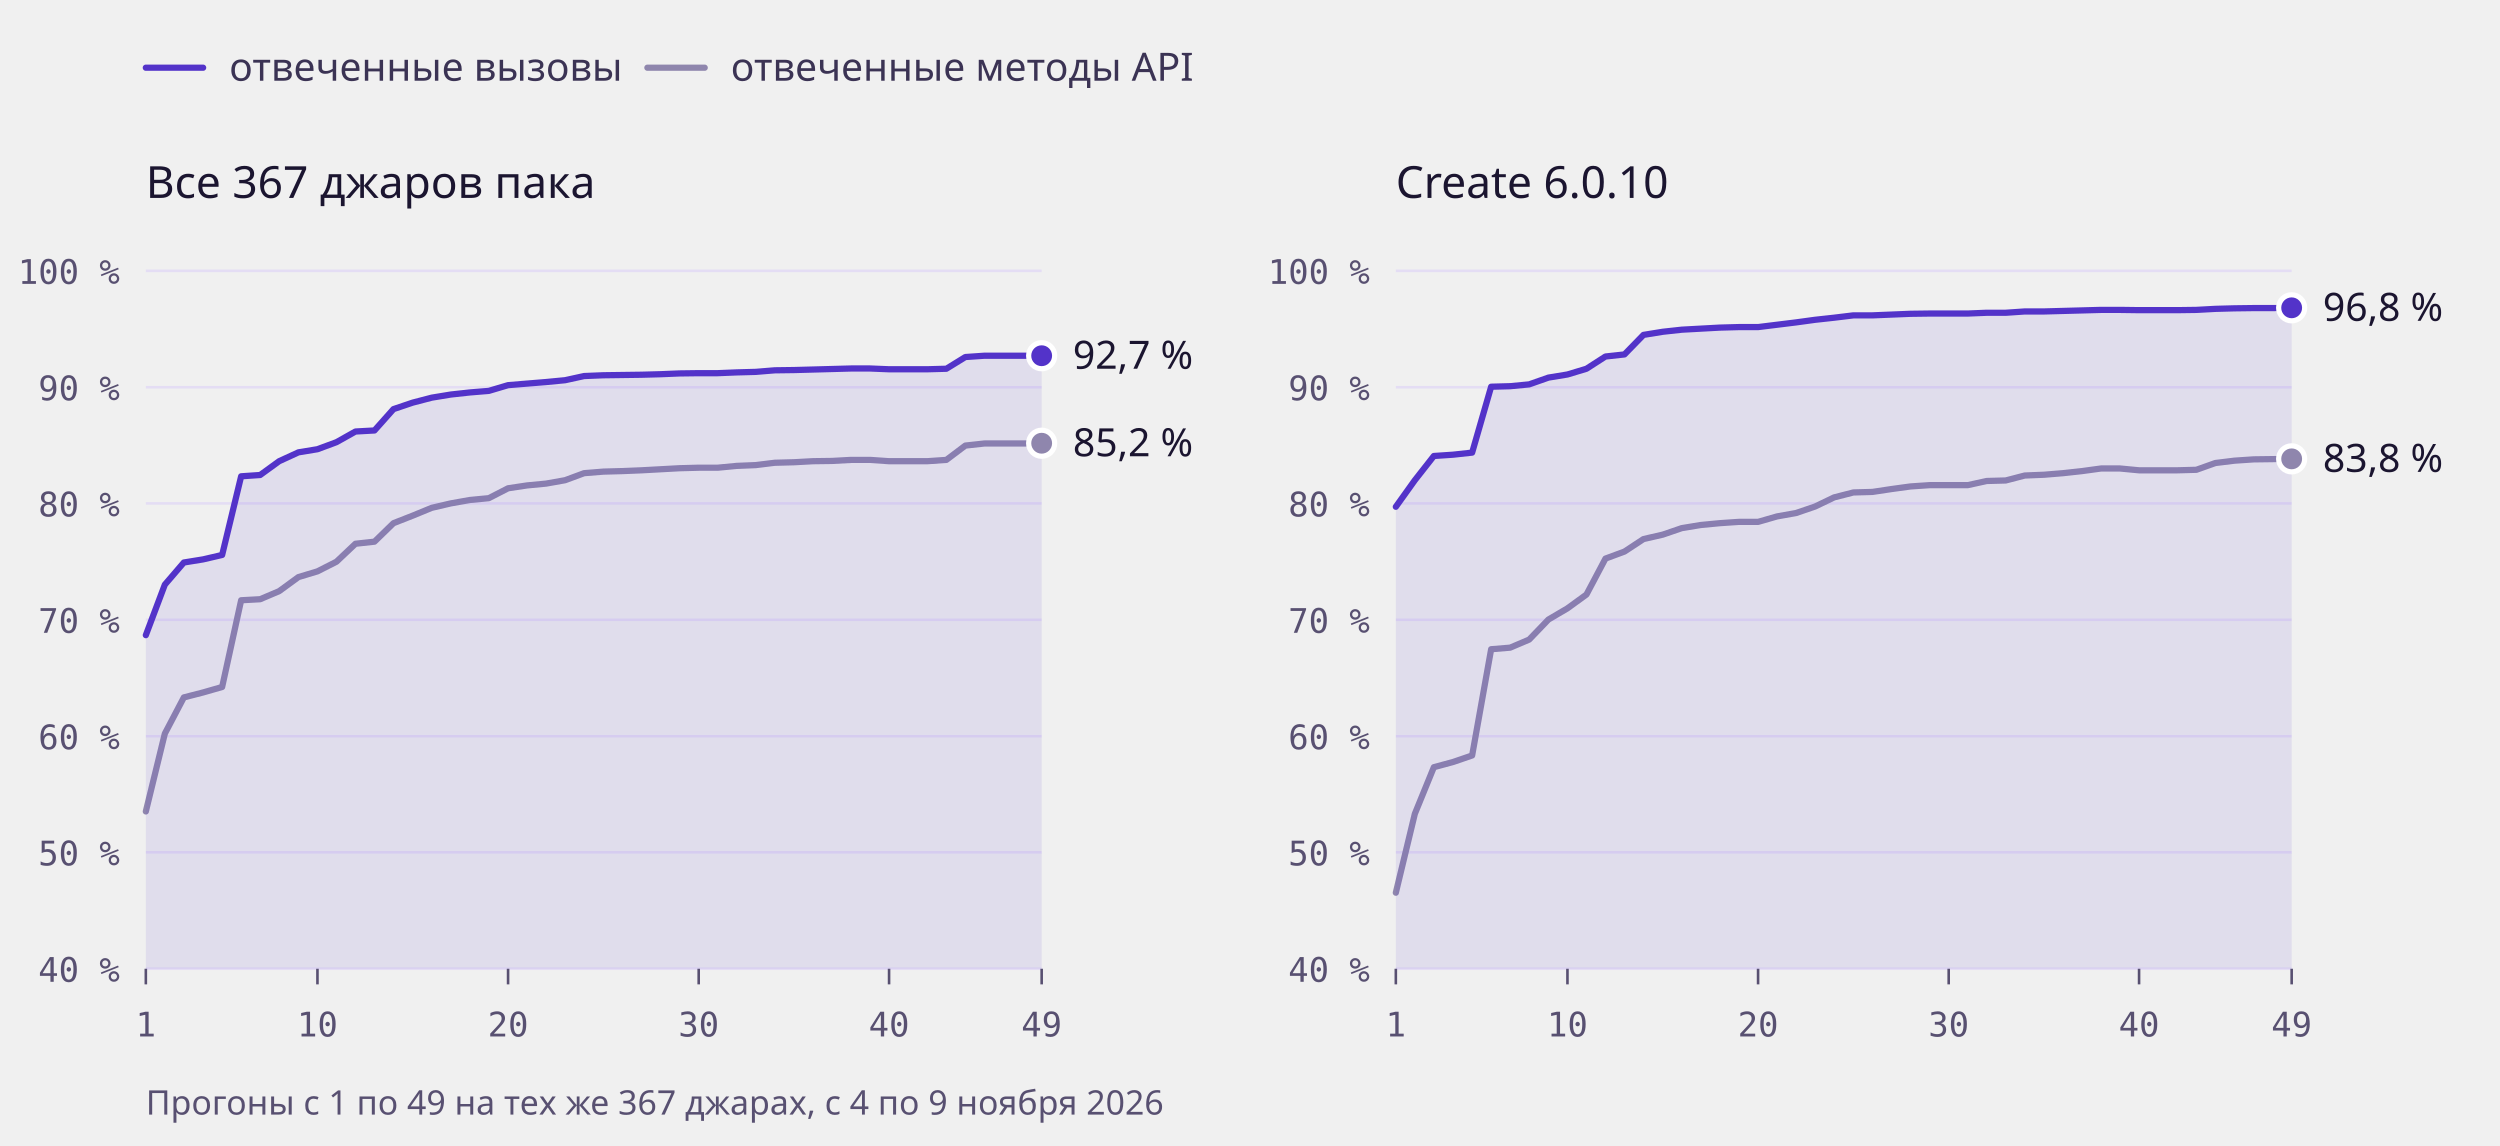
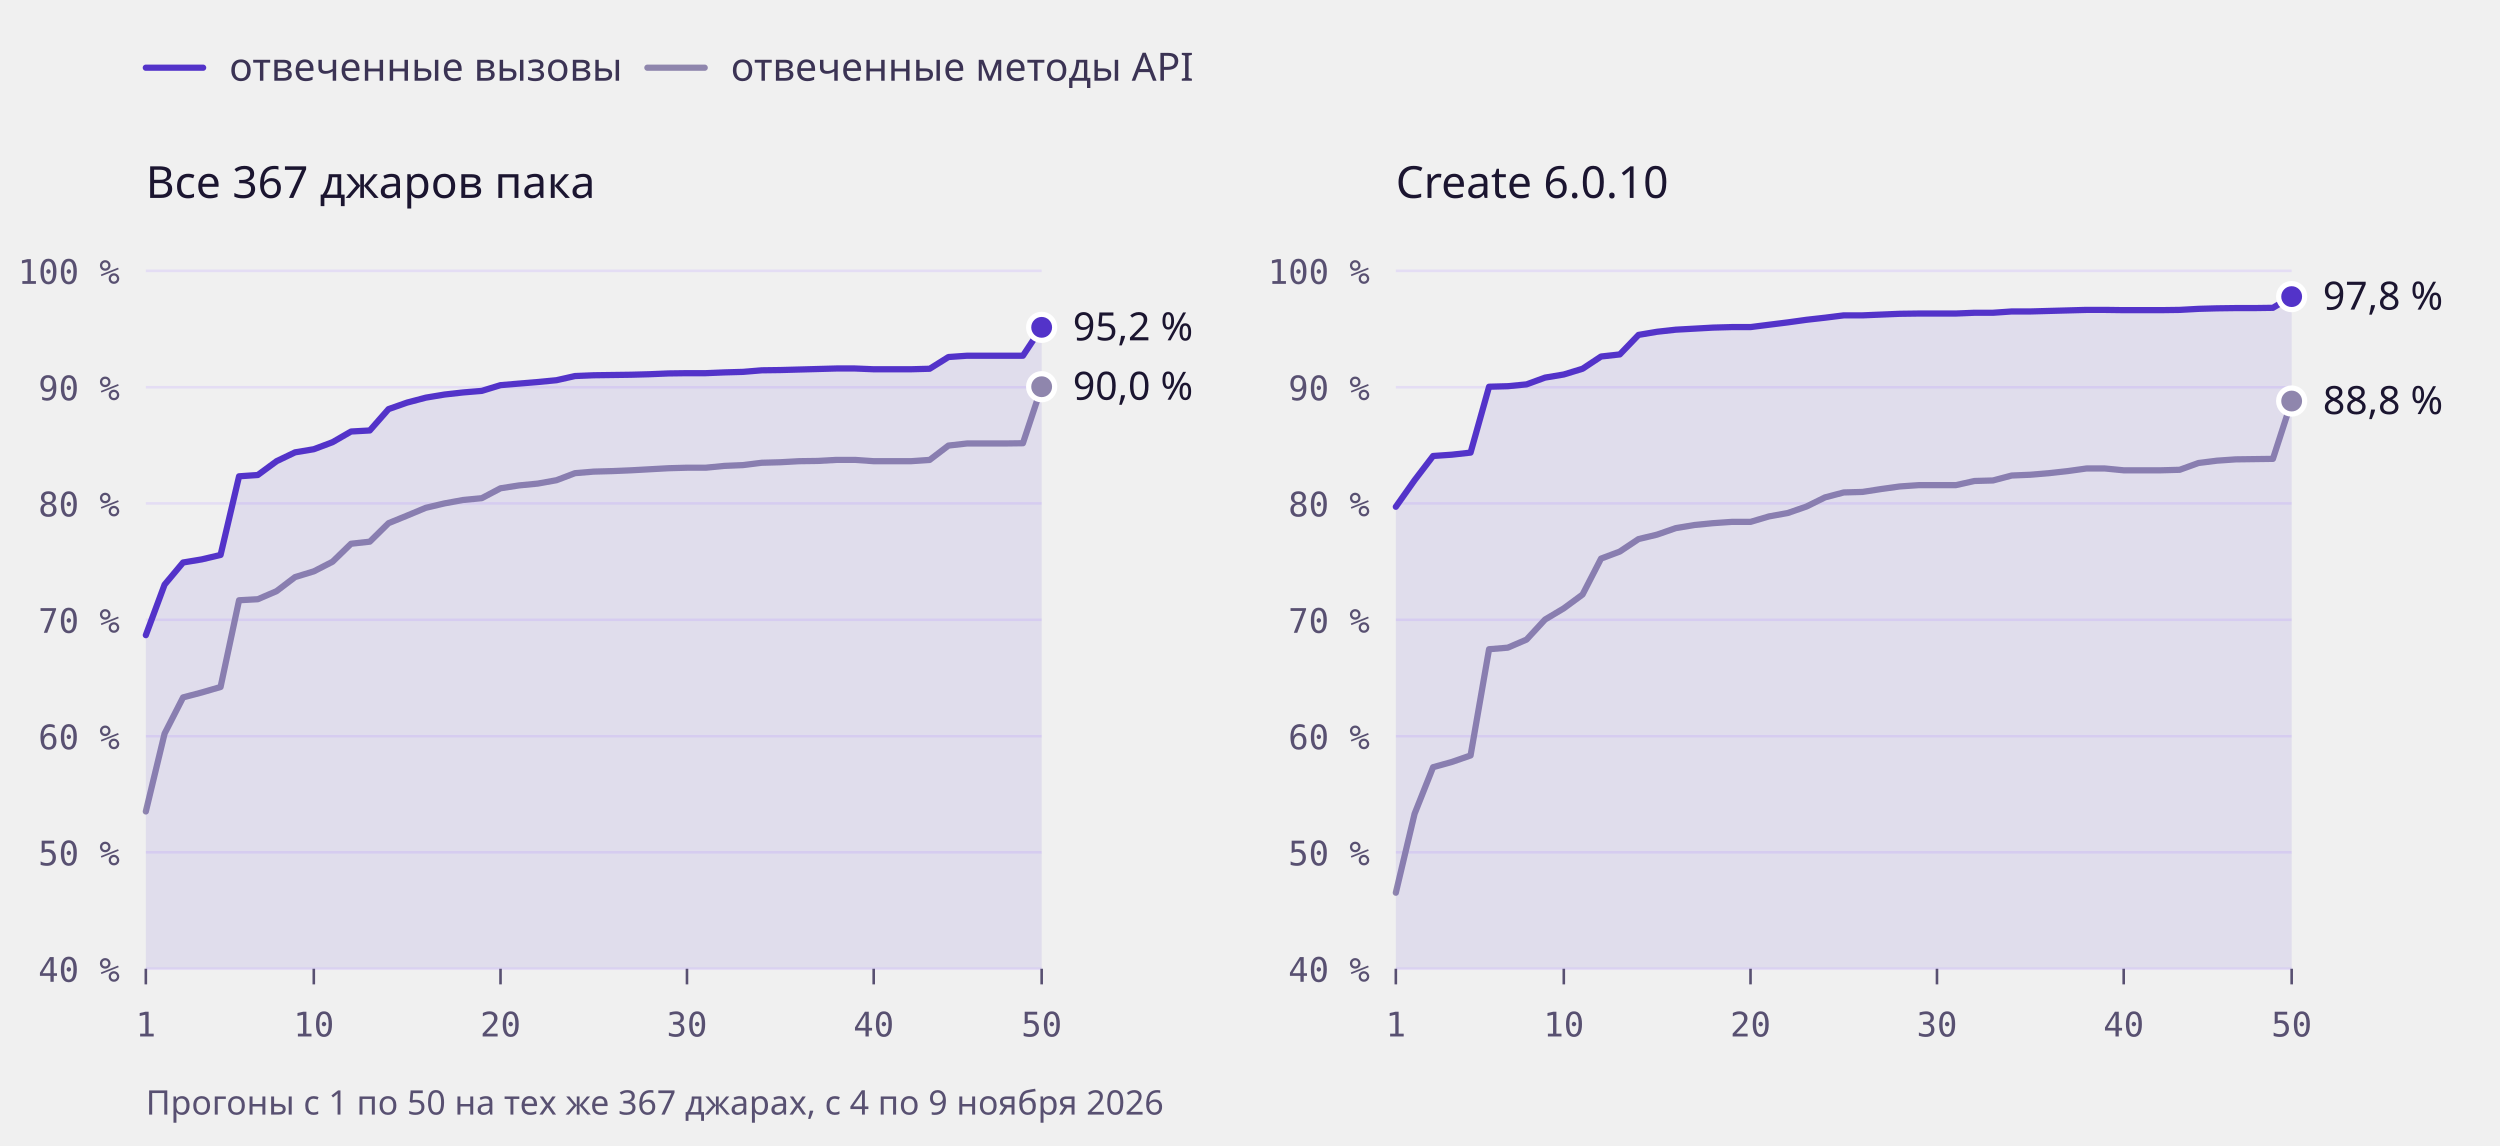
<svg xmlns="http://www.w3.org/2000/svg" viewBox="0 0 960 440" width="960" height="440" role="img" aria-labelledby="t d">
  <line x1="56" y1="26" x2="78" y2="26" stroke="#5333c9" stroke-width="2.4" stroke-linecap="round" />
  <text x="88.0" y="31.0" font-family="'HZ Geist', sans-serif" font-weight="400" font-size="15" fill="#3b3354">отвеченные вызовы</text>
  <line x1="248.6" y1="26" x2="270.6" y2="26" stroke="#8f86ad" stroke-width="2.4" stroke-linecap="round" />
  <text x="280.6" y="31.0" font-family="'HZ Geist', sans-serif" font-weight="400" font-size="15" fill="#3b3354">отвеченные методы API</text>
  <text x="56.0" y="76.0" font-family="'HZ Geist Medium', sans-serif" font-weight="500" font-size="17" fill="#1b1530">Все 367 джаров пака</text>
  <line x1="56" y1="372.0" x2="400" y2="372.0" stroke="#e4ddf4" stroke-width="1" />
  <text x="46.0" y="377.0" font-family="'HZ Geist Mono', ui-monospace, monospace" font-weight="400" font-size="13" fill="#585071" text-anchor="end">40 %</text>
  <line x1="56" y1="327.3" x2="400" y2="327.3" stroke="#e4ddf4" stroke-width="1" />
  <text x="46.0" y="332.3" font-family="'HZ Geist Mono', ui-monospace, monospace" font-weight="400" font-size="13" fill="#585071" text-anchor="end">50 %</text>
  <line x1="56" y1="282.7" x2="400" y2="282.7" stroke="#e4ddf4" stroke-width="1" />
  <text x="46.0" y="287.7" font-family="'HZ Geist Mono', ui-monospace, monospace" font-weight="400" font-size="13" fill="#585071" text-anchor="end">60 %</text>
  <line x1="56" y1="238.0" x2="400" y2="238.0" stroke="#e4ddf4" stroke-width="1" />
  <text x="46.0" y="243.0" font-family="'HZ Geist Mono', ui-monospace, monospace" font-weight="400" font-size="13" fill="#585071" text-anchor="end">70 %</text>
  <line x1="56" y1="193.3" x2="400" y2="193.3" stroke="#e4ddf4" stroke-width="1" />
  <text x="46.0" y="198.3" font-family="'HZ Geist Mono', ui-monospace, monospace" font-weight="400" font-size="13" fill="#585071" text-anchor="end">80 %</text>
  <line x1="56" y1="148.7" x2="400" y2="148.7" stroke="#e4ddf4" stroke-width="1" />
  <text x="46.0" y="153.7" font-family="'HZ Geist Mono', ui-monospace, monospace" font-weight="400" font-size="13" fill="#585071" text-anchor="end">90 %</text>
  <line x1="56" y1="104.0" x2="400" y2="104.0" stroke="#e4ddf4" stroke-width="1" />
  <text x="46.0" y="109.0" font-family="'HZ Geist Mono', ui-monospace, monospace" font-weight="400" font-size="13" fill="#585071" text-anchor="end">100 %</text>
  <line x1="56.0" y1="372" x2="56.0" y2="378" stroke="#585071" stroke-width="1" />
  <text x="56.0" y="398.0" font-family="'HZ Geist Mono', ui-monospace, monospace" font-weight="400" font-size="13" fill="#585071" text-anchor="middle">1</text>
-   <line x1="121.9" y1="372" x2="121.9" y2="378" stroke="#585071" stroke-width="1" />
-   <text x="121.9" y="398.0" font-family="'HZ Geist Mono', ui-monospace, monospace" font-weight="400" font-size="13" fill="#585071" text-anchor="middle">10</text>
-   <line x1="195.1" y1="372" x2="195.1" y2="378" stroke="#585071" stroke-width="1" />
-   <text x="195.1" y="398.0" font-family="'HZ Geist Mono', ui-monospace, monospace" font-weight="400" font-size="13" fill="#585071" text-anchor="middle">20</text>
-   <line x1="268.3" y1="372" x2="268.3" y2="378" stroke="#585071" stroke-width="1" />
-   <text x="268.3" y="398.0" font-family="'HZ Geist Mono', ui-monospace, monospace" font-weight="400" font-size="13" fill="#585071" text-anchor="middle">30</text>
-   <line x1="341.4" y1="372" x2="341.4" y2="378" stroke="#585071" stroke-width="1" />
-   <text x="341.4" y="398.0" font-family="'HZ Geist Mono', ui-monospace, monospace" font-weight="400" font-size="13" fill="#585071" text-anchor="middle">40</text>
+   <line x1="120.5" y1="372" x2="120.5" y2="378" stroke="#585071" stroke-width="1" />
+   <text x="120.5" y="398.0" font-family="'HZ Geist Mono', ui-monospace, monospace" font-weight="400" font-size="13" fill="#585071" text-anchor="middle">10</text>
+   <line x1="192.2" y1="372" x2="192.2" y2="378" stroke="#585071" stroke-width="1" />
+   <text x="192.2" y="398.0" font-family="'HZ Geist Mono', ui-monospace, monospace" font-weight="400" font-size="13" fill="#585071" text-anchor="middle">20</text>
+   <line x1="263.8" y1="372" x2="263.8" y2="378" stroke="#585071" stroke-width="1" />
+   <text x="263.8" y="398.0" font-family="'HZ Geist Mono', ui-monospace, monospace" font-weight="400" font-size="13" fill="#585071" text-anchor="middle">30</text>
+   <line x1="335.5" y1="372" x2="335.5" y2="378" stroke="#585071" stroke-width="1" />
+   <text x="335.5" y="398.0" font-family="'HZ Geist Mono', ui-monospace, monospace" font-weight="400" font-size="13" fill="#585071" text-anchor="middle">40</text>
  <line x1="400.0" y1="372" x2="400.0" y2="378" stroke="#585071" stroke-width="1" />
-   <text x="400.0" y="398.0" font-family="'HZ Geist Mono', ui-monospace, monospace" font-weight="400" font-size="13" fill="#585071" text-anchor="middle">49</text>
-   <polyline points="56.0,311.6 63.3,281.7 70.6,267.8 78.0,265.9 85.3,263.8 92.6,230.5 99.9,230.1 107.2,227.0 114.6,221.6 121.9,219.4 129.2,215.7 136.5,208.8 143.8,208.0 151.1,200.9 158.5,198.0 165.8,195.0 173.1,193.3 180.4,192.0 187.7,191.3 195.1,187.5 202.4,186.4 209.7,185.7 217.0,184.4 224.3,181.7 231.7,181.1 239.0,180.9 246.3,180.6 253.6,180.2 260.9,179.8 268.3,179.6 275.6,179.6 282.9,178.9 290.2,178.6 297.5,177.7 304.9,177.5 312.2,177.1 319.5,177.0 326.8,176.6 334.1,176.6 341.4,177.1 348.8,177.1 356.1,177.1 363.4,176.6 370.7,171.1 378.0,170.3 385.4,170.3 392.7,170.3 400.0,170.2" fill="none" stroke="#8f86ad" stroke-width="2.4" stroke-linejoin="round" stroke-linecap="round" />
-   <path d="M56.0,372 L56.0,243.9 L63.3,224.5 L70.6,216.0 L78.0,214.8 L85.3,213.1 L92.6,182.9 L99.9,182.4 L107.2,177.1 L114.6,173.7 L121.9,172.5 L129.2,169.8 L136.5,165.7 L143.8,165.3 L151.1,157.1 L158.5,154.6 L165.8,152.7 L173.1,151.5 L180.4,150.7 L187.7,150.1 L195.1,147.9 L202.4,147.3 L209.7,146.7 L217.0,146.0 L224.3,144.4 L231.7,144.1 L239.0,144.0 L246.3,143.9 L253.6,143.7 L260.9,143.4 L268.3,143.3 L275.6,143.3 L282.9,143.0 L290.2,142.8 L297.5,142.2 L304.9,142.1 L312.2,141.9 L319.5,141.7 L326.8,141.5 L334.1,141.5 L341.4,141.8 L348.8,141.8 L356.1,141.8 L363.4,141.6 L370.7,137.1 L378.0,136.6 L385.4,136.6 L392.7,136.6 L400.0,136.6 L400.0,372 Z" fill="#5333c9" opacity="0.1" />
-   <polyline points="56.0,243.9 63.3,224.5 70.6,216.0 78.0,214.8 85.3,213.1 92.6,182.9 99.9,182.4 107.2,177.1 114.6,173.7 121.9,172.5 129.2,169.8 136.5,165.7 143.8,165.3 151.1,157.1 158.5,154.6 165.8,152.7 173.1,151.5 180.4,150.7 187.7,150.1 195.1,147.9 202.4,147.3 209.7,146.7 217.0,146.0 224.3,144.4 231.7,144.1 239.0,144.0 246.3,143.9 253.6,143.7 260.9,143.4 268.3,143.3 275.6,143.3 282.9,143.0 290.2,142.8 297.5,142.2 304.9,142.1 312.2,141.9 319.5,141.7 326.8,141.5 334.1,141.5 341.4,141.8 348.8,141.8 356.1,141.8 363.4,141.6 370.7,137.1 378.0,136.6 385.4,136.6 392.7,136.6 400.0,136.6" fill="none" stroke="#5333c9" stroke-width="2.4" stroke-linejoin="round" stroke-linecap="round" />
-   <circle cx="400.0" cy="136.6" r="5" fill="#5333c9" stroke="#ffffff" stroke-width="2" />
-   <circle cx="400.0" cy="170.2" r="5" fill="#8f86ad" stroke="#ffffff" stroke-width="2" />
-   <text x="412.0" y="141.6" font-family="'HZ Geist Medium', sans-serif" font-weight="500" font-size="15" fill="#1b1530">92,7 %</text>
-   <text x="412.0" y="175.2" font-family="'HZ Geist Medium', sans-serif" font-weight="500" font-size="15" fill="#1b1530">85,2 %</text>
+   <text x="400.0" y="398.0" font-family="'HZ Geist Mono', ui-monospace, monospace" font-weight="400" font-size="13" fill="#585071" text-anchor="middle">50</text>
+   <polyline points="56.0,311.6 63.2,281.7 70.3,267.8 77.5,265.9 84.7,263.8 91.8,230.5 99.0,230.1 106.2,227.0 113.3,221.6 120.5,219.4 127.7,215.7 134.8,208.8 142.0,208.0 149.2,200.9 156.3,198.0 163.5,195.0 170.7,193.3 177.8,192.0 185.0,191.3 192.2,187.5 199.3,186.4 206.5,185.7 213.7,184.4 220.8,181.7 228.0,181.1 235.2,180.9 242.3,180.6 249.5,180.2 256.7,179.8 263.8,179.6 271.0,179.6 278.2,178.9 285.3,178.6 292.5,177.7 299.7,177.5 306.8,177.1 314.0,177.0 321.2,176.6 328.3,176.6 335.5,177.1 342.7,177.1 349.8,177.1 357.0,176.6 364.2,171.1 371.3,170.3 378.5,170.3 385.7,170.3 392.8,170.2 400.0,148.5" fill="none" stroke="#8f86ad" stroke-width="2.4" stroke-linejoin="round" stroke-linecap="round" />
+   <path d="M56.0,372 L56.0,243.9 L63.2,224.5 L70.3,216.0 L77.5,214.8 L84.7,213.1 L91.8,182.9 L99.0,182.4 L106.2,177.1 L113.3,173.7 L120.5,172.5 L127.7,169.8 L134.8,165.7 L142.0,165.3 L149.2,157.1 L156.3,154.6 L163.5,152.7 L170.7,151.5 L177.8,150.7 L185.0,150.1 L192.2,147.9 L199.3,147.3 L206.5,146.7 L213.7,146.0 L220.8,144.4 L228.0,144.1 L235.2,144.0 L242.3,143.9 L249.5,143.7 L256.7,143.4 L263.8,143.3 L271.0,143.3 L278.2,143.0 L285.3,142.8 L292.5,142.2 L299.7,142.1 L306.8,141.9 L314.0,141.7 L321.2,141.5 L328.3,141.5 L335.5,141.8 L342.7,141.8 L349.8,141.8 L357.0,141.6 L364.2,137.1 L371.3,136.6 L378.5,136.6 L385.7,136.6 L392.8,136.6 L400.0,125.7 L400.0,372 Z" fill="#5333c9" opacity="0.1" />
+   <polyline points="56.0,243.9 63.2,224.5 70.3,216.0 77.5,214.8 84.7,213.1 91.8,182.9 99.0,182.4 106.2,177.1 113.3,173.7 120.5,172.5 127.7,169.8 134.8,165.7 142.0,165.3 149.2,157.1 156.3,154.6 163.5,152.7 170.7,151.5 177.8,150.7 185.0,150.1 192.2,147.9 199.3,147.3 206.5,146.7 213.7,146.0 220.8,144.4 228.0,144.1 235.2,144.0 242.3,143.9 249.5,143.7 256.7,143.4 263.8,143.3 271.0,143.3 278.2,143.0 285.3,142.8 292.5,142.2 299.7,142.1 306.8,141.9 314.0,141.7 321.2,141.5 328.3,141.5 335.5,141.8 342.7,141.8 349.8,141.8 357.0,141.6 364.2,137.1 371.3,136.6 378.5,136.6 385.7,136.6 392.8,136.6 400.0,125.7" fill="none" stroke="#5333c9" stroke-width="2.4" stroke-linejoin="round" stroke-linecap="round" />
+   <circle cx="400.0" cy="125.7" r="5" fill="#5333c9" stroke="#ffffff" stroke-width="2" />
+   <circle cx="400.0" cy="148.5" r="5" fill="#8f86ad" stroke="#ffffff" stroke-width="2" />
+   <text x="412.0" y="130.7" font-family="'HZ Geist Medium', sans-serif" font-weight="500" font-size="15" fill="#1b1530">95,2 %</text>
+   <text x="412.0" y="153.5" font-family="'HZ Geist Medium', sans-serif" font-weight="500" font-size="15" fill="#1b1530">90,0 %</text>
  <text x="536.0" y="76.0" font-family="'HZ Geist Medium', sans-serif" font-weight="500" font-size="17" fill="#1b1530">Create 6.0.10</text>
  <line x1="536" y1="372.0" x2="880" y2="372.0" stroke="#e4ddf4" stroke-width="1" />
  <text x="526.0" y="377.0" font-family="'HZ Geist Mono', ui-monospace, monospace" font-weight="400" font-size="13" fill="#585071" text-anchor="end">40 %</text>
  <line x1="536" y1="327.3" x2="880" y2="327.3" stroke="#e4ddf4" stroke-width="1" />
  <text x="526.0" y="332.3" font-family="'HZ Geist Mono', ui-monospace, monospace" font-weight="400" font-size="13" fill="#585071" text-anchor="end">50 %</text>
  <line x1="536" y1="282.7" x2="880" y2="282.7" stroke="#e4ddf4" stroke-width="1" />
  <text x="526.0" y="287.7" font-family="'HZ Geist Mono', ui-monospace, monospace" font-weight="400" font-size="13" fill="#585071" text-anchor="end">60 %</text>
  <line x1="536" y1="238.0" x2="880" y2="238.0" stroke="#e4ddf4" stroke-width="1" />
  <text x="526.0" y="243.0" font-family="'HZ Geist Mono', ui-monospace, monospace" font-weight="400" font-size="13" fill="#585071" text-anchor="end">70 %</text>
  <line x1="536" y1="193.3" x2="880" y2="193.3" stroke="#e4ddf4" stroke-width="1" />
  <text x="526.0" y="198.3" font-family="'HZ Geist Mono', ui-monospace, monospace" font-weight="400" font-size="13" fill="#585071" text-anchor="end">80 %</text>
  <line x1="536" y1="148.7" x2="880" y2="148.7" stroke="#e4ddf4" stroke-width="1" />
  <text x="526.0" y="153.7" font-family="'HZ Geist Mono', ui-monospace, monospace" font-weight="400" font-size="13" fill="#585071" text-anchor="end">90 %</text>
  <line x1="536" y1="104.0" x2="880" y2="104.0" stroke="#e4ddf4" stroke-width="1" />
  <text x="526.0" y="109.0" font-family="'HZ Geist Mono', ui-monospace, monospace" font-weight="400" font-size="13" fill="#585071" text-anchor="end">100 %</text>
  <line x1="536.0" y1="372" x2="536.0" y2="378" stroke="#585071" stroke-width="1" />
  <text x="536.0" y="398.0" font-family="'HZ Geist Mono', ui-monospace, monospace" font-weight="400" font-size="13" fill="#585071" text-anchor="middle">1</text>
-   <line x1="601.9" y1="372" x2="601.9" y2="378" stroke="#585071" stroke-width="1" />
-   <text x="601.9" y="398.0" font-family="'HZ Geist Mono', ui-monospace, monospace" font-weight="400" font-size="13" fill="#585071" text-anchor="middle">10</text>
-   <line x1="675.1" y1="372" x2="675.1" y2="378" stroke="#585071" stroke-width="1" />
-   <text x="675.1" y="398.0" font-family="'HZ Geist Mono', ui-monospace, monospace" font-weight="400" font-size="13" fill="#585071" text-anchor="middle">20</text>
-   <line x1="748.3" y1="372" x2="748.3" y2="378" stroke="#585071" stroke-width="1" />
-   <text x="748.3" y="398.0" font-family="'HZ Geist Mono', ui-monospace, monospace" font-weight="400" font-size="13" fill="#585071" text-anchor="middle">30</text>
-   <line x1="821.4" y1="372" x2="821.4" y2="378" stroke="#585071" stroke-width="1" />
-   <text x="821.4" y="398.0" font-family="'HZ Geist Mono', ui-monospace, monospace" font-weight="400" font-size="13" fill="#585071" text-anchor="middle">40</text>
+   <line x1="600.5" y1="372" x2="600.5" y2="378" stroke="#585071" stroke-width="1" />
+   <text x="600.5" y="398.0" font-family="'HZ Geist Mono', ui-monospace, monospace" font-weight="400" font-size="13" fill="#585071" text-anchor="middle">10</text>
+   <line x1="672.2" y1="372" x2="672.2" y2="378" stroke="#585071" stroke-width="1" />
+   <text x="672.2" y="398.0" font-family="'HZ Geist Mono', ui-monospace, monospace" font-weight="400" font-size="13" fill="#585071" text-anchor="middle">20</text>
+   <line x1="743.8" y1="372" x2="743.8" y2="378" stroke="#585071" stroke-width="1" />
+   <text x="743.8" y="398.0" font-family="'HZ Geist Mono', ui-monospace, monospace" font-weight="400" font-size="13" fill="#585071" text-anchor="middle">30</text>
+   <line x1="815.5" y1="372" x2="815.5" y2="378" stroke="#585071" stroke-width="1" />
+   <text x="815.5" y="398.0" font-family="'HZ Geist Mono', ui-monospace, monospace" font-weight="400" font-size="13" fill="#585071" text-anchor="middle">40</text>
  <line x1="880.0" y1="372" x2="880.0" y2="378" stroke="#585071" stroke-width="1" />
-   <text x="880.0" y="398.0" font-family="'HZ Geist Mono', ui-monospace, monospace" font-weight="400" font-size="13" fill="#585071" text-anchor="middle">49</text>
-   <polyline points="536.0,342.8 543.3,312.5 550.6,294.6 558.0,292.6 565.3,290.1 572.6,249.3 579.9,248.7 587.2,245.6 594.6,237.9 601.9,233.6 609.2,228.3 616.5,214.5 623.8,211.8 631.1,207.0 638.5,205.3 645.8,202.8 653.1,201.6 660.4,200.9 667.7,200.4 675.1,200.4 682.4,198.3 689.7,197.0 697.0,194.5 704.3,191.0 711.7,189.1 719.0,188.9 726.3,187.8 733.6,186.8 740.9,186.3 748.3,186.3 755.6,186.3 762.9,184.7 770.2,184.5 777.5,182.6 784.9,182.3 792.2,181.7 799.5,180.9 806.8,179.9 814.1,179.9 821.4,180.6 828.8,180.6 836.1,180.6 843.4,180.4 850.7,177.8 858.0,176.9 865.4,176.4 872.7,176.3 880.0,176.2" fill="none" stroke="#8f86ad" stroke-width="2.4" stroke-linejoin="round" stroke-linecap="round" />
-   <path d="M536.0,372 L536.0,194.6 L543.3,184.4 L550.6,175.1 L558.0,174.6 L565.3,173.8 L572.6,148.5 L579.9,148.3 L587.2,147.6 L594.6,145.0 L601.9,143.8 L609.2,141.6 L616.5,136.9 L623.8,136.1 L631.1,128.6 L638.5,127.4 L645.8,126.6 L653.1,126.2 L660.4,125.8 L667.7,125.6 L675.1,125.6 L682.4,124.7 L689.7,123.8 L697.0,122.8 L704.3,122.0 L711.7,121.1 L719.0,121.1 L726.3,120.8 L733.6,120.5 L740.9,120.4 L748.3,120.4 L755.6,120.4 L762.9,120.1 L770.2,120.1 L777.5,119.6 L784.9,119.6 L792.2,119.4 L799.5,119.2 L806.8,119.0 L814.1,119.0 L821.4,119.1 L828.8,119.1 L836.1,119.1 L843.4,119.0 L850.7,118.6 L858.0,118.4 L865.4,118.3 L872.7,118.3 L880.0,118.2 L880.0,372 Z" fill="#5333c9" opacity="0.1" />
-   <polyline points="536.0,194.6 543.3,184.4 550.6,175.1 558.0,174.6 565.3,173.8 572.6,148.5 579.9,148.3 587.2,147.6 594.6,145.0 601.9,143.8 609.2,141.6 616.5,136.9 623.8,136.1 631.1,128.6 638.5,127.4 645.8,126.6 653.1,126.2 660.4,125.8 667.7,125.6 675.1,125.6 682.4,124.7 689.7,123.8 697.0,122.8 704.3,122.0 711.7,121.1 719.0,121.1 726.3,120.8 733.6,120.5 740.9,120.4 748.3,120.4 755.6,120.4 762.9,120.1 770.2,120.1 777.5,119.6 784.9,119.6 792.2,119.4 799.5,119.2 806.8,119.0 814.1,119.0 821.4,119.1 828.8,119.1 836.1,119.1 843.4,119.0 850.7,118.6 858.0,118.4 865.4,118.3 872.7,118.3 880.0,118.2" fill="none" stroke="#5333c9" stroke-width="2.4" stroke-linejoin="round" stroke-linecap="round" />
-   <circle cx="880.0" cy="118.2" r="5" fill="#5333c9" stroke="#ffffff" stroke-width="2" />
-   <circle cx="880.0" cy="176.2" r="5" fill="#8f86ad" stroke="#ffffff" stroke-width="2" />
-   <text x="892.0" y="123.2" font-family="'HZ Geist Medium', sans-serif" font-weight="500" font-size="15" fill="#1b1530">96,8 %</text>
-   <text x="892.0" y="181.2" font-family="'HZ Geist Medium', sans-serif" font-weight="500" font-size="15" fill="#1b1530">83,8 %</text>
-   <text x="56.0" y="428.0" font-family="'HZ Geist', sans-serif" font-weight="400" font-size="13" fill="#585071">Прогоны с 1 по 49 на тех же 367 джарах, с 4 по 9 ноября 2026</text>
+   <text x="880.0" y="398.0" font-family="'HZ Geist Mono', ui-monospace, monospace" font-weight="400" font-size="13" fill="#585071" text-anchor="middle">50</text>
+   <polyline points="536.0,342.8 543.2,312.5 550.3,294.6 557.5,292.6 564.7,290.1 571.8,249.3 579.0,248.7 586.2,245.6 593.3,237.9 600.5,233.6 607.7,228.3 614.8,214.5 622.0,211.8 629.2,207.0 636.3,205.3 643.5,202.8 650.7,201.6 657.8,200.9 665.0,200.4 672.2,200.4 679.3,198.3 686.5,197.0 693.7,194.5 700.8,191.0 708.0,189.1 715.2,188.9 722.3,187.8 729.5,186.8 736.7,186.3 743.8,186.3 751.0,186.3 758.2,184.7 765.3,184.5 772.5,182.6 779.7,182.3 786.8,181.7 794.0,180.9 801.2,179.9 808.3,179.9 815.5,180.6 822.7,180.6 829.8,180.6 837.0,180.4 844.2,177.8 851.3,176.9 858.5,176.4 865.7,176.3 872.8,176.2 880.0,154.0" fill="none" stroke="#8f86ad" stroke-width="2.4" stroke-linejoin="round" stroke-linecap="round" />
+   <path d="M536.0,372 L536.0,194.6 L543.2,184.4 L550.3,175.1 L557.5,174.6 L564.7,173.8 L571.8,148.5 L579.0,148.3 L586.2,147.6 L593.3,145.0 L600.5,143.8 L607.7,141.6 L614.8,136.9 L622.0,136.1 L629.2,128.6 L636.3,127.4 L643.5,126.6 L650.7,126.2 L657.8,125.8 L665.0,125.6 L672.2,125.6 L679.3,124.7 L686.5,123.8 L693.7,122.8 L700.8,122.0 L708.0,121.1 L715.2,121.1 L722.3,120.8 L729.5,120.5 L736.7,120.4 L743.8,120.4 L751.0,120.4 L758.2,120.1 L765.3,120.1 L772.5,119.6 L779.7,119.6 L786.8,119.4 L794.0,119.2 L801.2,119.0 L808.3,119.0 L815.5,119.1 L822.7,119.1 L829.8,119.1 L837.0,119.0 L844.2,118.6 L851.3,118.4 L858.5,118.3 L865.7,118.3 L872.8,118.2 L880.0,113.9 L880.0,372 Z" fill="#5333c9" opacity="0.1" />
+   <polyline points="536.0,194.6 543.2,184.4 550.3,175.1 557.5,174.6 564.7,173.8 571.8,148.5 579.0,148.3 586.2,147.6 593.3,145.0 600.5,143.8 607.7,141.6 614.8,136.9 622.0,136.1 629.2,128.6 636.3,127.4 643.5,126.6 650.7,126.2 657.8,125.8 665.0,125.6 672.2,125.6 679.3,124.7 686.5,123.8 693.7,122.8 700.8,122.0 708.0,121.1 715.2,121.1 722.3,120.8 729.5,120.5 736.7,120.4 743.8,120.4 751.0,120.4 758.2,120.1 765.3,120.1 772.5,119.6 779.7,119.6 786.8,119.4 794.0,119.2 801.2,119.0 808.3,119.0 815.5,119.1 822.7,119.1 829.8,119.1 837.0,119.0 844.2,118.6 851.3,118.4 858.5,118.3 865.7,118.3 872.8,118.2 880.0,113.9" fill="none" stroke="#5333c9" stroke-width="2.4" stroke-linejoin="round" stroke-linecap="round" />
+   <circle cx="880.0" cy="113.9" r="5" fill="#5333c9" stroke="#ffffff" stroke-width="2" />
+   <circle cx="880.0" cy="154.0" r="5" fill="#8f86ad" stroke="#ffffff" stroke-width="2" />
+   <text x="892.0" y="118.9" font-family="'HZ Geist Medium', sans-serif" font-weight="500" font-size="15" fill="#1b1530">97,8 %</text>
+   <text x="892.0" y="159.0" font-family="'HZ Geist Medium', sans-serif" font-weight="500" font-size="15" fill="#1b1530">88,8 %</text>
+   <text x="56.0" y="428.0" font-family="'HZ Geist', sans-serif" font-weight="400" font-size="13" fill="#585071">Прогоны с 1 по 50 на тех же 367 джарах, с 4 по 9 ноября 2026</text>
</svg>
